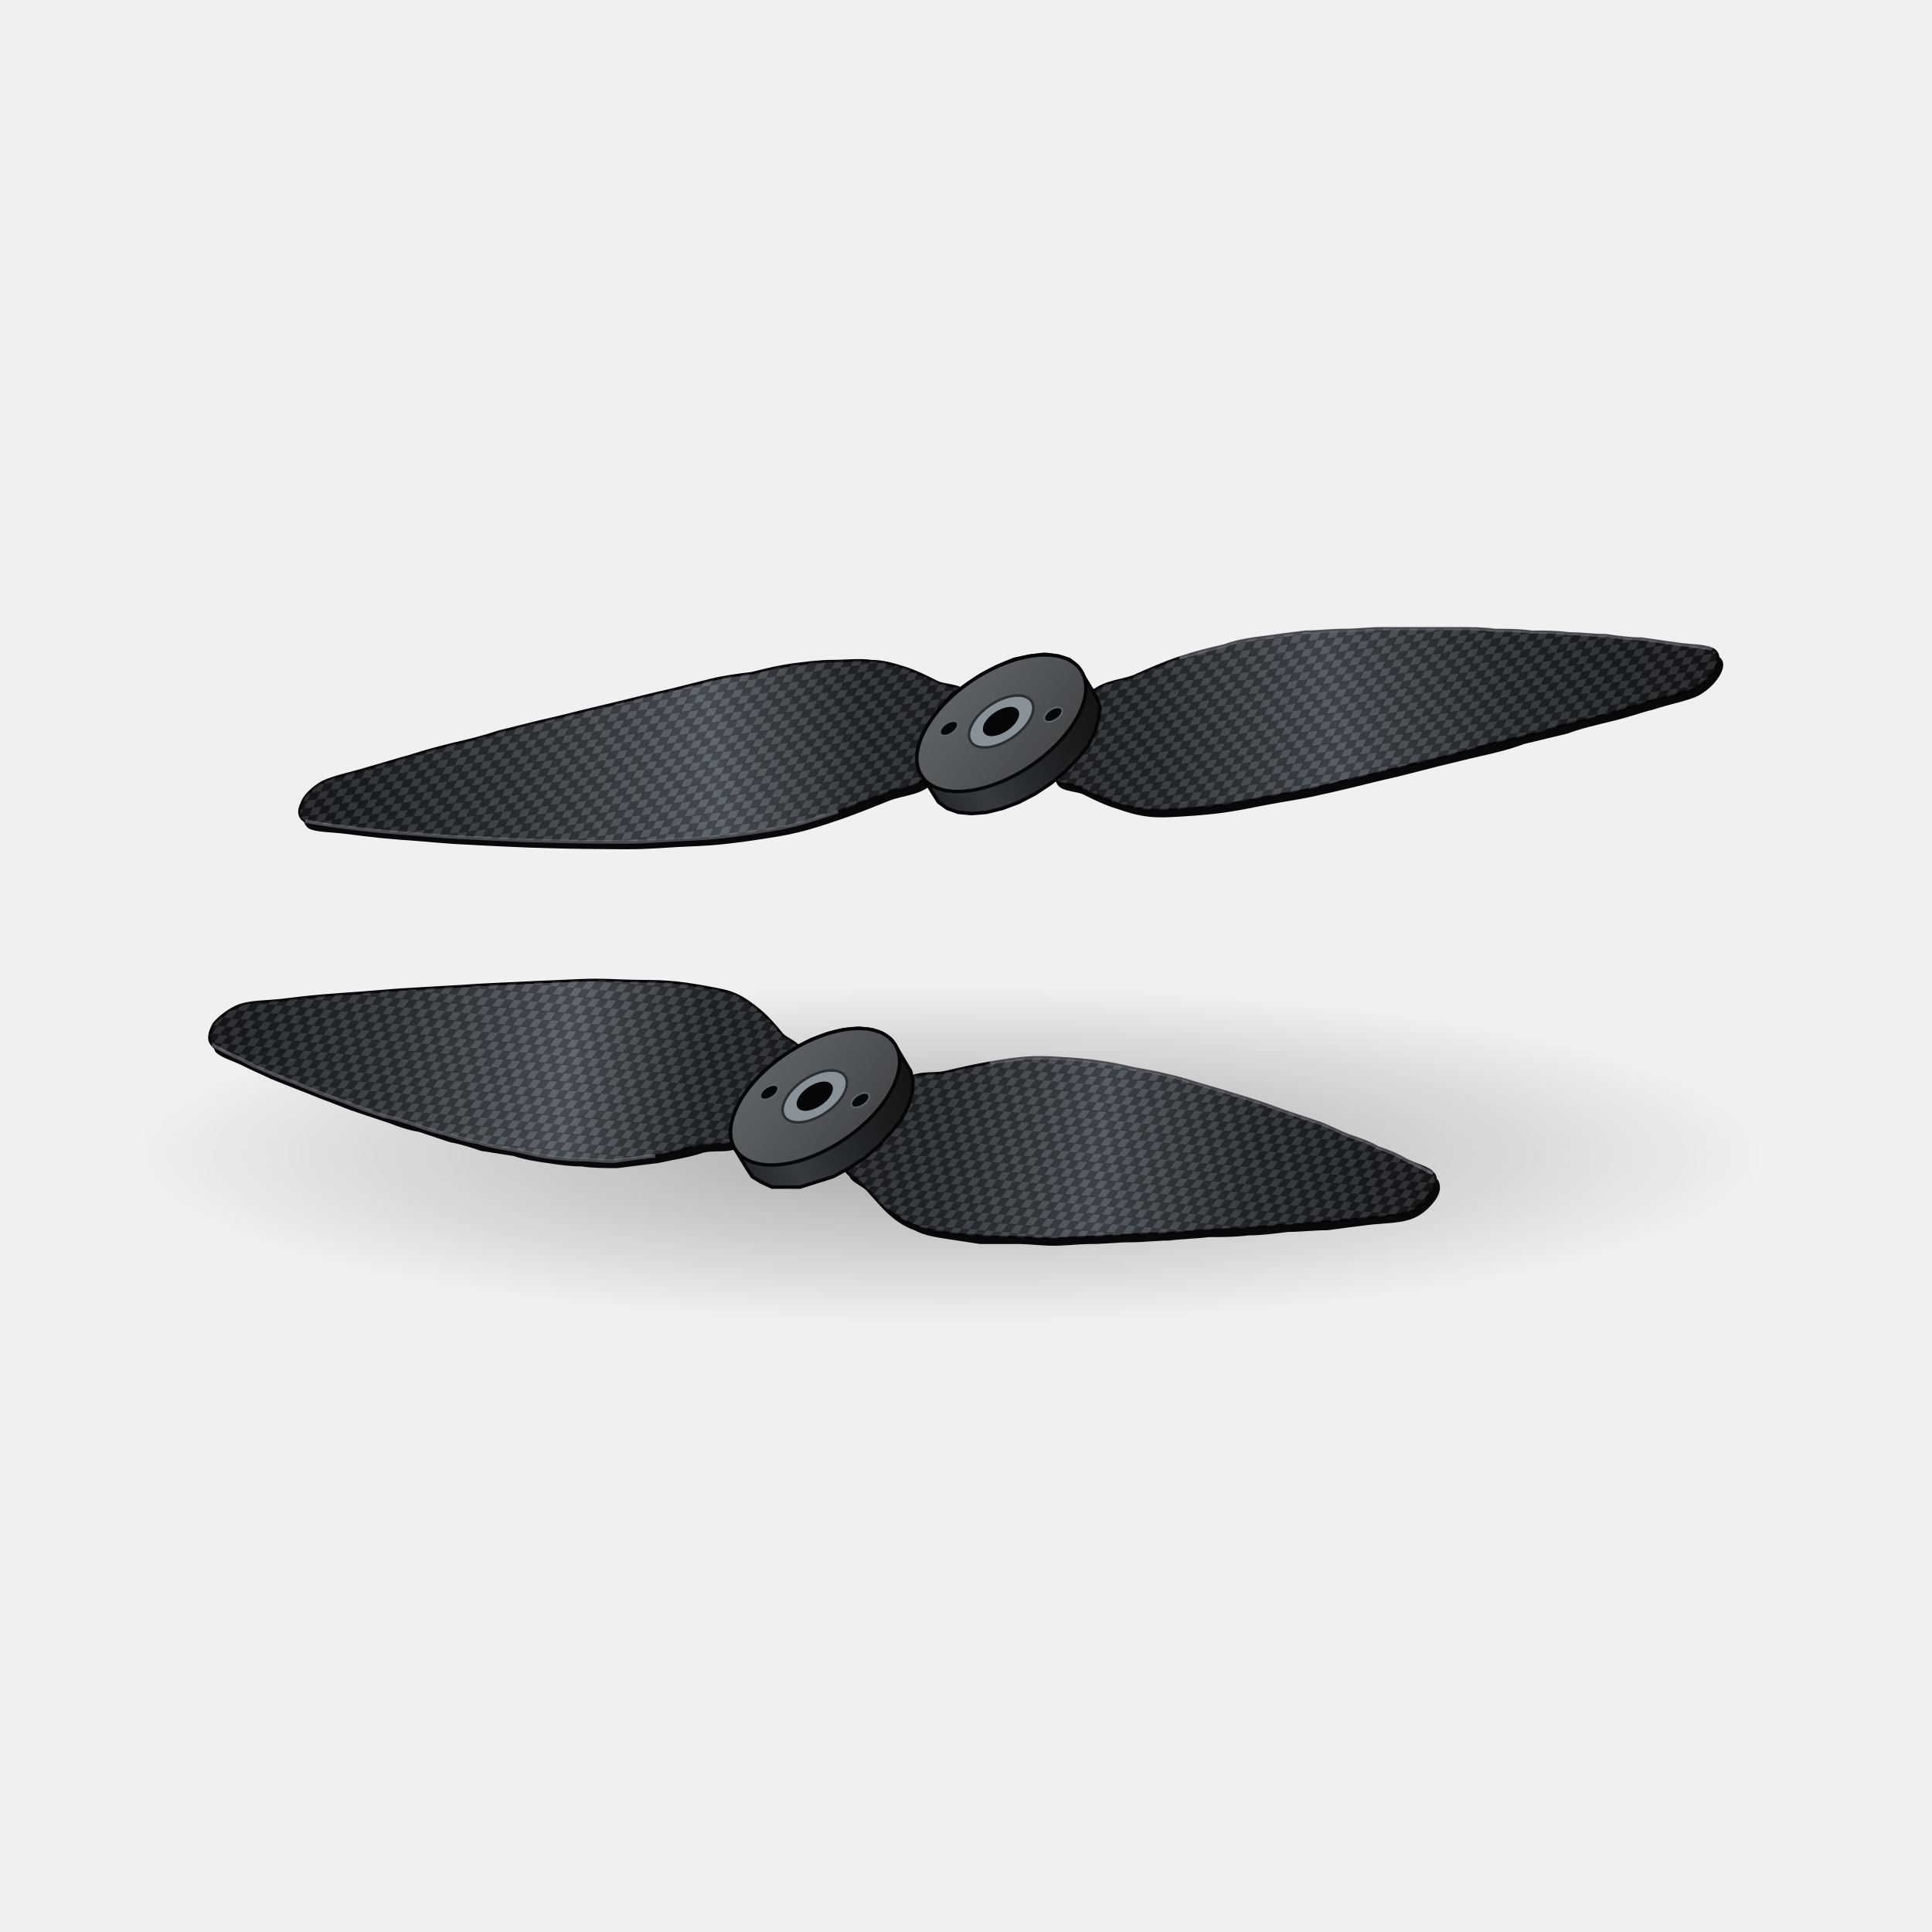
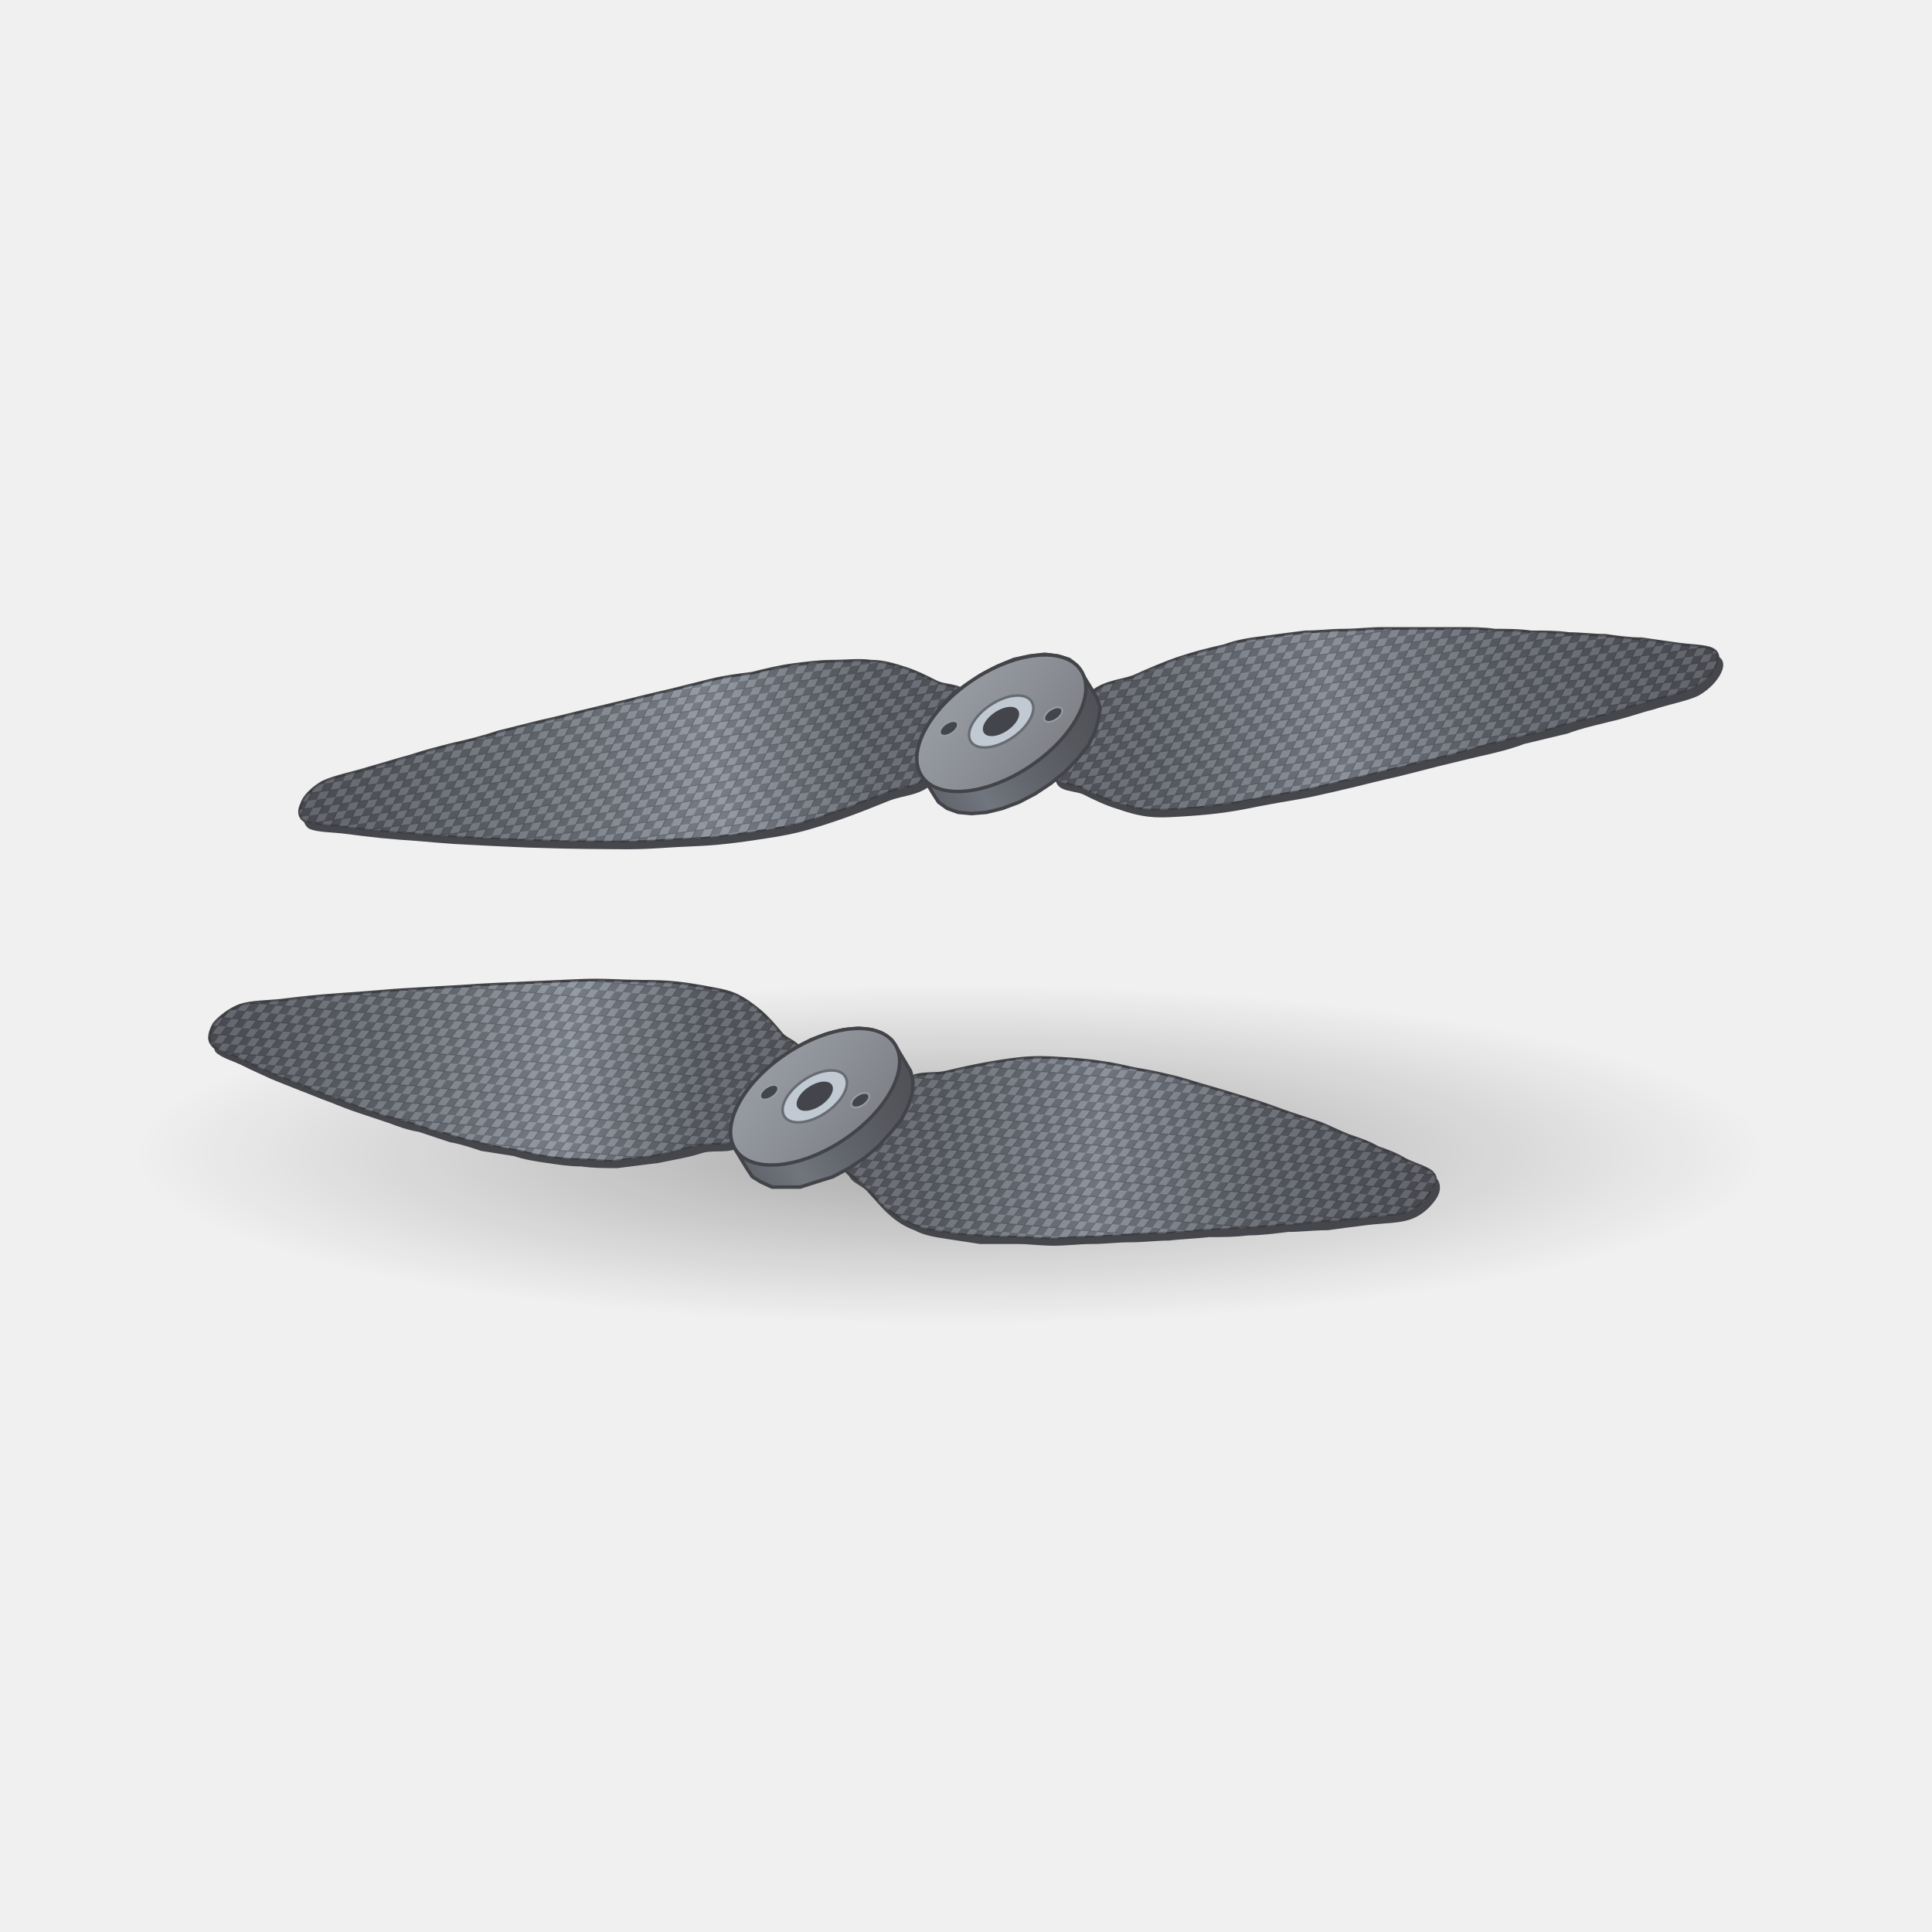
<svg xmlns="http://www.w3.org/2000/svg" viewBox="0 0 1024 1024" width="1024" height="1024">
  <defs>
    <linearGradient id="prp-g1" x1="-360" y1="-55.6" x2="484" y2="-171" gradientUnits="userSpaceOnUse">
-       <stop offset="0" stop-color="#141619" />
-       <stop offset="0.16" stop-color="#2c3136" />
-       <stop offset="0.3" stop-color="#4f565d" />
-       <stop offset="0.4" stop-color="#23272b" />
-       <stop offset="0.5" stop-color="#1a1c1f" />
-       <stop offset="0.6" stop-color="#25292d" />
-       <stop offset="0.72" stop-color="#454c53" />
-       <stop offset="0.84" stop-color="#24282c" />
-       <stop offset="1" stop-color="#131518" />
+       <stop offset="0" stop-color="#51535a" />
+       <stop offset="0.16" stop-color="#686d75" />
+       <stop offset="0.3" stop-color="#89909a" />
+       <stop offset="0.4" stop-color="#5f636b" />
+       <stop offset="0.5" stop-color="#57595f" />
+       <stop offset="0.6" stop-color="#61656d" />
+       <stop offset="0.72" stop-color="#808691" />
+       <stop offset="0.84" stop-color="#60646c" />
+       <stop offset="1" stop-color="#505259" />
    </linearGradient>
    <pattern id="prp-w2" width="10" height="10" patternUnits="userSpaceOnUse" patternTransform="matrix(1.082 -0.148 0.436 -0.932 0 0)">
      <rect width="5" height="5" fill="#ffffff" fill-opacity="0.1" />
      <rect x="5" y="5" width="5" height="5" fill="#ffffff" fill-opacity="0.1" />
      <rect x="5" width="5" height="5" fill="#000000" fill-opacity="0.14" />
      <rect y="5" width="5" height="5" fill="#000000" fill-opacity="0.14" />
      <path d="M0 5 H10 M5 0 V10" stroke="#000000" stroke-opacity="0.2" stroke-width="0.6" />
    </pattern>
    <linearGradient id="prp-g3" x1="18.3" y1="-78.8" x2="113" y2="-136" gradientUnits="userSpaceOnUse">
-       <stop offset="0" stop-color="#25282b" />
-       <stop offset="0.22" stop-color="#363a3e" />
-       <stop offset="0.46" stop-color="#272a2d" />
-       <stop offset="0.76" stop-color="#191b1d" />
-       <stop offset="1" stop-color="#121416" />
+       <stop offset="0" stop-color="#61646b" />
+       <stop offset="0.22" stop-color="#71757d" />
+       <stop offset="0.46" stop-color="#63666d" />
+       <stop offset="0.76" stop-color="#56585e" />
+       <stop offset="1" stop-color="#4f5157" />
    </linearGradient>
    <linearGradient id="prp-g4" x1="0.2" y1="0" x2="0.85" y2="1">
-       <stop offset="0" stop-color="#5f6366" />
-       <stop offset="0.5" stop-color="#525558" />
-       <stop offset="1" stop-color="#424446" />
+       <stop offset="0" stop-color="#989ca3" />
+       <stop offset="0.5" stop-color="#8c8f96" />
+       <stop offset="1" stop-color="#7d7f84" />
    </linearGradient>
    <linearGradient id="prp-g5" x1="-414" y1="71.7" x2="322" y2="136" gradientUnits="userSpaceOnUse">
-       <stop offset="0" stop-color="#141619" />
-       <stop offset="0.16" stop-color="#2c3136" />
-       <stop offset="0.3" stop-color="#4f565d" />
-       <stop offset="0.4" stop-color="#23272b" />
-       <stop offset="0.5" stop-color="#1a1c1f" />
-       <stop offset="0.6" stop-color="#25292d" />
-       <stop offset="0.72" stop-color="#454c53" />
-       <stop offset="0.84" stop-color="#24282c" />
-       <stop offset="1" stop-color="#131518" />
+       <stop offset="0" stop-color="#51535a" />
+       <stop offset="0.16" stop-color="#686d75" />
+       <stop offset="0.3" stop-color="#89909a" />
+       <stop offset="0.4" stop-color="#5f636b" />
+       <stop offset="0.5" stop-color="#57595f" />
+       <stop offset="0.6" stop-color="#61656d" />
+       <stop offset="0.72" stop-color="#808691" />
+       <stop offset="0.84" stop-color="#60646c" />
+       <stop offset="1" stop-color="#505259" />
    </linearGradient>
    <pattern id="prp-w6" width="10" height="10" patternUnits="userSpaceOnUse" patternTransform="matrix(0.944 0.082 0.685 -0.94 0 0)">
      <rect width="5" height="5" fill="#ffffff" fill-opacity="0.1" />
      <rect x="5" y="5" width="5" height="5" fill="#ffffff" fill-opacity="0.1" />
      <rect x="5" width="5" height="5" fill="#000000" fill-opacity="0.14" />
      <rect y="5" width="5" height="5" fill="#000000" fill-opacity="0.14" />
      <path d="M0 5 H10 M5 0 V10" stroke="#000000" stroke-opacity="0.2" stroke-width="0.6" />
    </pattern>
    <linearGradient id="prp-g7" x1="-89.7" y1="138" x2="4.9" y2="81.4" gradientUnits="userSpaceOnUse">
-       <stop offset="0" stop-color="#25282b" />
-       <stop offset="0.22" stop-color="#363a3e" />
-       <stop offset="0.46" stop-color="#272a2d" />
-       <stop offset="0.76" stop-color="#191b1d" />
-       <stop offset="1" stop-color="#121416" />
+       <stop offset="0" stop-color="#61646b" />
+       <stop offset="0.22" stop-color="#71757d" />
+       <stop offset="0.46" stop-color="#63666d" />
+       <stop offset="0.76" stop-color="#56585e" />
+       <stop offset="1" stop-color="#4f5157" />
    </linearGradient>
    <radialGradient id="prp-shadow" cx="0.5" cy="0.5" r="0.5">
      <stop offset="0" stop-color="#000" stop-opacity="0.30" />
      <stop offset="0.6" stop-color="#000" stop-opacity="0.12" />
      <stop offset="1" stop-color="#000" stop-opacity="0" />
    </radialGradient>
  </defs>
  <g transform="translate(478 493) scale(0.914)">
    <ellipse cx="28" cy="130" rx="470" ry="98.7" fill="url(#prp-shadow)" />
-     <path d="M109 -131 C117 -140 128 -139 137 -143 C146 -147 155 -150 164 -153 C172 -156 181 -159 189 -161 C197 -163 205 -164 213 -166 C221 -167 229 -168 236 -168 C244 -169 251 -169 259 -170 C266 -170 274 -171 281 -171 C289 -171 296 -171 303 -171 C310 -171 318 -171 325 -171 C332 -170 339 -170 347 -170 C354 -170 361 -169 368 -169 C375 -169 382 -168 389 -168 C396 -167 403 -167 410 -166 C417 -166 425 -165 432 -165 C438 -164 445 -163 452 -162 C459 -161 469 -161 473 -159 C477 -157 477 -153 475 -149 C473 -145 469 -140 462 -136 C456 -133 445 -131 436 -128 C428 -126 420 -123 411 -121 C403 -119 394 -117 386 -114 C378 -112 369 -110 361 -108 C353 -105 345 -103 336 -101 C328 -99.2 320 -97.1 311 -95 C303 -92.9 295 -90.9 287 -88.9 C278 -86.9 270 -84.9 262 -82.9 C254 -81 245 -78.9 237 -77.2 C229 -75.6 221 -74.4 213 -72.9 C205 -71.5 197 -69.6 189 -68.5 C182 -67.4 174 -66.7 167 -66.2 C159 -65.7 151 -65 144 -65.7 C137 -66.4 131 -68.2 125 -70.3 C118 -72.4 112 -75.3 106 -78.3 C101 -81.3 88.8 -79.5 89.3 -88.3 C89.8 -97.2 101 -122 109 -131 Z" fill="#08090a" />
-     <path d="M107 -135 C115 -144 125 -144 134 -147 C143 -151 152 -155 161 -158 C170 -161 178 -163 187 -165 C195 -168 203 -169 211 -170 C218 -171 226 -172 234 -173 C241 -173 249 -174 256 -174 C264 -174 271 -175 279 -175 C286 -175 293 -175 301 -175 C308 -175 315 -175 322 -175 C330 -175 337 -175 344 -174 C351 -174 358 -174 365 -173 C373 -173 380 -173 387 -172 C394 -172 401 -171 408 -171 C415 -170 422 -169 429 -169 C436 -168 443 -167 450 -166 C457 -165 466 -165 470 -163 C474 -161 474 -157 472 -153 C471 -149 466 -144 460 -141 C453 -137 442 -135 434 -133 C425 -130 417 -128 409 -125 C400 -123 392 -121 384 -119 C375 -116 367 -114 359 -112 C350 -110 342 -108 334 -106 C325 -103 317 -101 309 -99.2 C301 -97.1 292 -95.1 284 -93.1 C276 -91.1 268 -89.1 259 -87.1 C251 -85.2 243 -83.1 235 -81.4 C227 -79.8 219 -78.6 211 -77.1 C203 -75.7 195 -73.8 187 -72.7 C179 -71.6 172 -70.9 164 -70.4 C156 -69.9 149 -69.2 142 -69.9 C135 -70.6 128 -72.5 122 -74.5 C116 -76.6 110 -79.5 104 -82.5 C98.1 -85.5 86.3 -83.7 86.8 -92.5 C87.3 -101 98.9 -126 107 -135 Z" fill="url(#prp-g1)" stroke="#050607" stroke-width="1.5" />
+     <path d="M109 -131 C117 -140 128 -139 137 -143 C146 -147 155 -150 164 -153 C172 -156 181 -159 189 -161 C197 -163 205 -164 213 -166 C221 -167 229 -168 236 -168 C244 -169 251 -169 259 -170 C266 -170 274 -171 281 -171 C289 -171 296 -171 303 -171 C310 -171 318 -171 325 -171 C332 -170 339 -170 347 -170 C354 -170 361 -169 368 -169 C375 -169 382 -168 389 -168 C396 -167 403 -167 410 -166 C417 -166 425 -165 432 -165 C438 -164 445 -163 452 -162 C459 -161 469 -161 473 -159 C477 -157 477 -153 475 -149 C473 -145 469 -140 462 -136 C456 -133 445 -131 436 -128 C428 -126 420 -123 411 -121 C403 -119 394 -117 386 -114 C378 -112 369 -110 361 -108 C353 -105 345 -103 336 -101 C328 -99.2 320 -97.1 311 -95 C303 -92.9 295 -90.9 287 -88.9 C278 -86.9 270 -84.9 262 -82.9 C254 -81 245 -78.9 237 -77.2 C229 -75.6 221 -74.4 213 -72.9 C205 -71.5 197 -69.6 189 -68.5 C182 -67.4 174 -66.7 167 -66.2 C159 -65.7 151 -65 144 -65.7 C137 -66.4 131 -68.2 125 -70.3 C118 -72.4 112 -75.3 106 -78.3 C101 -81.3 88.8 -79.5 89.3 -88.3 C89.8 -97.2 101 -122 109 -131 Z" fill="#46474c" />
+     <path d="M107 -135 C115 -144 125 -144 134 -147 C143 -151 152 -155 161 -158 C170 -161 178 -163 187 -165 C195 -168 203 -169 211 -170 C218 -171 226 -172 234 -173 C241 -173 249 -174 256 -174 C264 -174 271 -175 279 -175 C286 -175 293 -175 301 -175 C308 -175 315 -175 322 -175 C330 -175 337 -175 344 -174 C351 -174 358 -174 365 -173 C373 -173 380 -173 387 -172 C394 -172 401 -171 408 -171 C415 -170 422 -169 429 -169 C436 -168 443 -167 450 -166 C457 -165 466 -165 470 -163 C474 -161 474 -157 472 -153 C471 -149 466 -144 460 -141 C453 -137 442 -135 434 -133 C425 -130 417 -128 409 -125 C400 -123 392 -121 384 -119 C375 -116 367 -114 359 -112 C350 -110 342 -108 334 -106 C325 -103 317 -101 309 -99.2 C301 -97.1 292 -95.1 284 -93.1 C276 -91.1 268 -89.1 259 -87.1 C251 -85.2 243 -83.1 235 -81.4 C227 -79.8 219 -78.6 211 -77.1 C203 -75.7 195 -73.8 187 -72.7 C179 -71.6 172 -70.9 164 -70.4 C156 -69.9 149 -69.2 142 -69.9 C135 -70.6 128 -72.5 122 -74.5 C116 -76.6 110 -79.5 104 -82.5 C98.1 -85.5 86.3 -83.7 86.8 -92.5 C87.3 -101 98.9 -126 107 -135 Z" fill="url(#prp-g1)" stroke="#434449" stroke-width="1.5" />
    <path d="M107 -135 C115 -144 125 -144 134 -147 C143 -151 152 -155 161 -158 C170 -161 178 -163 187 -165 C195 -168 203 -169 211 -170 C218 -171 226 -172 234 -173 C241 -173 249 -174 256 -174 C264 -174 271 -175 279 -175 C286 -175 293 -175 301 -175 C308 -175 315 -175 322 -175 C330 -175 337 -175 344 -174 C351 -174 358 -174 365 -173 C373 -173 380 -173 387 -172 C394 -172 401 -171 408 -171 C415 -170 422 -169 429 -169 C436 -168 443 -167 450 -166 C457 -165 466 -165 470 -163 C474 -161 474 -157 472 -153 C471 -149 466 -144 460 -141 C453 -137 442 -135 434 -133 C425 -130 417 -128 409 -125 C400 -123 392 -121 384 -119 C375 -116 367 -114 359 -112 C350 -110 342 -108 334 -106 C325 -103 317 -101 309 -99.2 C301 -97.1 292 -95.1 284 -93.1 C276 -91.1 268 -89.1 259 -87.1 C251 -85.2 243 -83.1 235 -81.4 C227 -79.8 219 -78.6 211 -77.1 C203 -75.7 195 -73.8 187 -72.7 C179 -71.6 172 -70.9 164 -70.4 C156 -69.9 149 -69.2 142 -69.9 C135 -70.6 128 -72.5 122 -74.5 C116 -76.6 110 -79.5 104 -82.5 C98.1 -85.5 86.3 -83.7 86.8 -92.5 C87.3 -101 98.9 -126 107 -135 Z" fill="url(#prp-w2)" />
-     <path d="M19.8 -86.9 C11.8 -77.7 1.3 -78.6 -7.7 -74.9 C-16.8 -71.2 -25.7 -67.7 -34.4 -64.6 C-43.2 -61.6 -51.8 -58.7 -60.1 -56.7 C-68.3 -54.7 -76.1 -53.6 -84 -52.4 C-91.8 -51.2 -99.6 -50.2 -107 -49.5 C-115 -48.8 -122 -48.6 -130 -48.2 C-137 -47.8 -145 -47.2 -152 -47 C-160 -46.8 -167 -47 -174 -47 C-181 -47 -189 -47.2 -196 -47.3 C-203 -47.5 -210 -47.7 -217 -47.9 C-225 -48.2 -232 -48.6 -239 -48.9 C-246 -49.3 -253 -49.6 -260 -50 C-267 -50.5 -274 -51.1 -281 -51.7 C-288 -52.2 -295 -52.7 -302 -53.4 C-309 -54.1 -316 -55 -323 -55.9 C-330 -56.8 -340 -56.7 -344 -59 C-347 -61.2 -348 -65.5 -346 -69.2 C-344 -73 -339 -78.2 -333 -81.6 C-327 -85 -316 -87 -307 -89.6 C-299 -92.1 -290 -94.7 -282 -97 C-274 -99.4 -265 -101 -257 -104 C-249 -106 -240 -108 -232 -110 C-224 -113 -215 -115 -207 -117 C-199 -119 -191 -121 -182 -123 C-174 -125 -166 -127 -158 -129 C-149 -131 -141 -133 -133 -135 C-125 -137 -116 -139 -108 -141 C-100 -142 -92.3 -144 -84.3 -145 C-76.4 -147 -68.2 -148 -60.4 -149 C-52.6 -151 -44.9 -151 -37.4 -152 C-29.9 -152 -22.3 -153 -15.3 -152 C-8.3 -152 -1.9 -150 4.4 -148 C10.8 -146 16.7 -143 22.6 -140 C28.5 -137 40.3 -138 39.8 -130 C39.3 -121 27.7 -96 19.8 -86.9 Z" fill="#08090a" />
-     <path d="M17.2 -91.1 C9.3 -82 -1.2 -82.8 -10.2 -79.1 C-19.3 -75.4 -28.2 -71.9 -37 -68.8 C-45.7 -65.8 -54.3 -62.9 -62.6 -60.9 C-70.8 -58.9 -78.6 -57.8 -86.5 -56.6 C-94.3 -55.4 -102 -54.4 -110 -53.7 C-117 -53 -125 -52.8 -132 -52.4 C-140 -52 -147 -51.4 -155 -51.2 C-162 -51 -169 -51.2 -177 -51.2 C-184 -51.2 -191 -51.4 -198 -51.5 C-206 -51.7 -213 -51.9 -220 -52.1 C-227 -52.4 -234 -52.8 -241 -53.1 C-249 -53.5 -256 -53.8 -263 -54.2 C-270 -54.7 -277 -55.3 -284 -55.9 C-291 -56.4 -298 -56.9 -305 -57.6 C-312 -58.3 -319 -59.2 -326 -60.1 C-333 -61 -342 -60.9 -346 -63.2 C-350 -65.4 -350 -69.7 -348 -73.4 C-347 -77.2 -342 -82.4 -336 -85.8 C-329 -89.2 -318 -91.2 -310 -93.8 C-301 -96.3 -293 -98.9 -285 -101 C-276 -104 -268 -106 -260 -108 C-251 -110 -243 -112 -234 -115 C-226 -117 -218 -119 -210 -121 C-201 -123 -193 -125 -185 -127 C-177 -129 -168 -131 -160 -133 C-152 -135 -144 -137 -135 -139 C-127 -141 -119 -143 -111 -145 C-103 -147 -94.8 -148 -86.9 -149 C-78.9 -151 -70.7 -153 -62.9 -154 C-55.1 -155 -47.5 -156 -39.9 -156 C-32.4 -156 -24.8 -157 -17.8 -156 C-10.8 -156 -4.4 -154 1.9 -152 C8.2 -150 14.2 -147 20.1 -144 C26 -141 37.8 -143 37.3 -134 C36.8 -125 25.2 -100 17.2 -91.1 Z" fill="url(#prp-g1)" stroke="#050607" stroke-width="1.5" />
+     <path d="M19.8 -86.9 C11.8 -77.7 1.3 -78.6 -7.7 -74.9 C-16.8 -71.2 -25.7 -67.7 -34.4 -64.6 C-43.2 -61.6 -51.8 -58.7 -60.1 -56.7 C-68.3 -54.7 -76.1 -53.6 -84 -52.4 C-91.8 -51.2 -99.6 -50.2 -107 -49.5 C-115 -48.8 -122 -48.6 -130 -48.2 C-137 -47.8 -145 -47.2 -152 -47 C-160 -46.8 -167 -47 -174 -47 C-181 -47 -189 -47.2 -196 -47.3 C-203 -47.5 -210 -47.7 -217 -47.9 C-225 -48.2 -232 -48.6 -239 -48.9 C-246 -49.3 -253 -49.6 -260 -50 C-267 -50.5 -274 -51.1 -281 -51.7 C-288 -52.2 -295 -52.7 -302 -53.4 C-309 -54.1 -316 -55 -323 -55.9 C-330 -56.8 -340 -56.7 -344 -59 C-347 -61.2 -348 -65.5 -346 -69.2 C-344 -73 -339 -78.2 -333 -81.6 C-327 -85 -316 -87 -307 -89.6 C-299 -92.1 -290 -94.7 -282 -97 C-274 -99.4 -265 -101 -257 -104 C-249 -106 -240 -108 -232 -110 C-224 -113 -215 -115 -207 -117 C-199 -119 -191 -121 -182 -123 C-174 -125 -166 -127 -158 -129 C-149 -131 -141 -133 -133 -135 C-125 -137 -116 -139 -108 -141 C-100 -142 -92.3 -144 -84.3 -145 C-76.4 -147 -68.2 -148 -60.4 -149 C-52.6 -151 -44.9 -151 -37.4 -152 C-29.9 -152 -22.3 -153 -15.3 -152 C-8.3 -152 -1.9 -150 4.4 -148 C10.8 -146 16.7 -143 22.6 -140 C28.5 -137 40.3 -138 39.8 -130 C39.3 -121 27.7 -96 19.8 -86.9 Z" fill="#46474c" />
+     <path d="M17.2 -91.1 C9.3 -82 -1.2 -82.8 -10.2 -79.1 C-19.3 -75.4 -28.2 -71.9 -37 -68.8 C-45.7 -65.8 -54.3 -62.9 -62.6 -60.9 C-70.8 -58.9 -78.6 -57.8 -86.5 -56.6 C-94.3 -55.4 -102 -54.4 -110 -53.7 C-117 -53 -125 -52.8 -132 -52.4 C-140 -52 -147 -51.4 -155 -51.2 C-162 -51 -169 -51.2 -177 -51.2 C-184 -51.2 -191 -51.4 -198 -51.5 C-206 -51.7 -213 -51.9 -220 -52.1 C-227 -52.4 -234 -52.8 -241 -53.1 C-249 -53.5 -256 -53.8 -263 -54.2 C-270 -54.7 -277 -55.3 -284 -55.9 C-291 -56.4 -298 -56.9 -305 -57.6 C-312 -58.3 -319 -59.2 -326 -60.1 C-333 -61 -342 -60.9 -346 -63.2 C-350 -65.4 -350 -69.7 -348 -73.4 C-347 -77.2 -342 -82.4 -336 -85.8 C-329 -89.2 -318 -91.2 -310 -93.8 C-301 -96.3 -293 -98.9 -285 -101 C-276 -104 -268 -106 -260 -108 C-251 -110 -243 -112 -234 -115 C-226 -117 -218 -119 -210 -121 C-201 -123 -193 -125 -185 -127 C-177 -129 -168 -131 -160 -133 C-152 -135 -144 -137 -135 -139 C-127 -141 -119 -143 -111 -145 C-103 -147 -94.8 -148 -86.9 -149 C-78.9 -151 -70.7 -153 -62.9 -154 C-55.1 -155 -47.5 -156 -39.9 -156 C-32.4 -156 -24.8 -157 -17.8 -156 C-10.8 -156 -4.4 -154 1.9 -152 C8.2 -150 14.2 -147 20.1 -144 C26 -141 37.8 -143 37.3 -134 C36.8 -125 25.2 -100 17.2 -91.1 Z" fill="url(#prp-g1)" stroke="#434449" stroke-width="1.5" />
    <path d="M17.2 -91.1 C9.3 -82 -1.2 -82.8 -10.2 -79.1 C-19.3 -75.4 -28.2 -71.9 -37 -68.8 C-45.7 -65.8 -54.3 -62.9 -62.6 -60.9 C-70.8 -58.9 -78.6 -57.8 -86.5 -56.6 C-94.3 -55.4 -102 -54.4 -110 -53.7 C-117 -53 -125 -52.8 -132 -52.4 C-140 -52 -147 -51.4 -155 -51.2 C-162 -51 -169 -51.2 -177 -51.2 C-184 -51.2 -191 -51.4 -198 -51.5 C-206 -51.7 -213 -51.9 -220 -52.1 C-227 -52.4 -234 -52.8 -241 -53.1 C-249 -53.5 -256 -53.8 -263 -54.2 C-270 -54.7 -277 -55.3 -284 -55.9 C-291 -56.4 -298 -56.9 -305 -57.6 C-312 -58.3 -319 -59.2 -326 -60.1 C-333 -61 -342 -60.9 -346 -63.2 C-350 -65.4 -350 -69.7 -348 -73.4 C-347 -77.2 -342 -82.4 -336 -85.8 C-329 -89.2 -318 -91.2 -310 -93.8 C-301 -96.3 -293 -98.9 -285 -101 C-276 -104 -268 -106 -260 -108 C-251 -110 -243 -112 -234 -115 C-226 -117 -218 -119 -210 -121 C-201 -123 -193 -125 -185 -127 C-177 -129 -168 -131 -160 -133 C-152 -135 -144 -137 -135 -139 C-127 -141 -119 -143 -111 -145 C-103 -147 -94.8 -148 -86.9 -149 C-78.9 -151 -70.7 -153 -62.9 -154 C-55.1 -155 -47.5 -156 -39.9 -156 C-32.4 -156 -24.8 -157 -17.8 -156 C-10.8 -156 -4.4 -154 1.9 -152 C8.2 -150 14.2 -147 20.1 -144 C26 -141 37.8 -143 37.3 -134 C36.8 -125 25.2 -100 17.2 -91.1 Z" fill="url(#prp-w2)" />
-     <path d="M161 -158 C165 -159 178 -163 187 -165 C195 -168 203 -169 211 -170 C218 -171 226 -172 234 -173 C241 -173 249 -174 256 -174 C264 -174 271 -175 279 -175 C286 -175 293 -175 301 -175 C308 -175 315 -175 322 -175 C330 -175 337 -175 344 -174 C351 -174 358 -174 365 -173 C373 -173 380 -173 387 -172 C394 -172 401 -171 408 -171 C415 -170 422 -169 429 -169 C436 -168 443 -167 450 -166 C457 -165 467 -164 470 -163" fill="none" stroke="#c2cad1" stroke-opacity="0.35" stroke-width="2" />
-     <path d="M-37 -68.8 C-41.2 -67.5 -54.3 -62.9 -62.6 -60.9 C-70.8 -58.9 -78.6 -57.8 -86.5 -56.6 C-94.3 -55.4 -102 -54.4 -110 -53.7 C-117 -53 -125 -52.8 -132 -52.4 C-140 -52 -147 -51.4 -155 -51.2 C-162 -51 -169 -51.2 -177 -51.2 C-184 -51.2 -191 -51.4 -198 -51.5 C-206 -51.7 -213 -51.9 -220 -52.1 C-227 -52.4 -234 -52.8 -241 -53.1 C-249 -53.5 -256 -53.8 -263 -54.2 C-270 -54.7 -277 -55.3 -284 -55.9 C-291 -56.4 -298 -56.9 -305 -57.6 C-312 -58.3 -319 -59.2 -326 -60.1 C-333 -61 -343 -62.6 -346 -63.2" fill="none" stroke="#c2cad1" stroke-opacity="0.35" stroke-width="2" />
-     <path d="M8.8 -98.4 L9.3 -105 L11.6 -113 L15.7 -120 L21.4 -128 L28.6 -136 L36.8 -142 L45.8 -148 L55.3 -153 L64.9 -157 L74.2 -159 L82.9 -160 L90.6 -159 L97.1 -157 L102 -153 L105 -148 L113 -135 L115 -129 L114 -122 L112 -115 L108 -107 L102 -99.5 L94.8 -92 L86.5 -85.2 L77.5 -79.2 L68 -74.2 L58.4 -70.6 L49.1 -68.3 L40.4 -67.6 L32.7 -68.3 L26.3 -70.6 L21.3 -74.2 L18.1 -79.2 L10.2 -92.4 Z" fill="url(#prp-g3)" stroke="#050607" stroke-width="2" stroke-linejoin="round" />
-     <ellipse cx="57.7" cy="-120" rx="55.4" ry="30" transform="rotate(-33.7 57.7 -120)" fill="url(#prp-g4)" stroke="#050607" stroke-width="2" />
-     <ellipse cx="57.6" cy="-121" rx="21.1" ry="11.4" transform="rotate(-33.7 57.6 -121)" fill="#8a9299" stroke="#2b2f33" stroke-width="1.5" />
-     <ellipse cx="57.5" cy="-121" rx="11.9" ry="6.4" transform="rotate(-33.7 57.5 -121)" fill="#060708" />
-     <ellipse cx="87.8" cy="-125" rx="5.9" ry="3.2" transform="rotate(-33.7 87.8 -125)" fill="#060708" stroke="#5d646b" stroke-width="1" />
-     <ellipse cx="27.3" cy="-117" rx="5.9" ry="3.2" transform="rotate(-33.7 27.3 -117)" fill="#060708" stroke="#5d646b" stroke-width="1" />
-     <path d="M1.2 93.5 C10.9 85.1 19.3 88.5 28 86.5 C36.8 84.4 45.4 82.5 53.7 81.1 C61.9 79.7 70 78.4 77.5 78.1 C85.1 77.7 91.9 78.3 98.8 78.7 C106 79.2 112 79.8 119 80.8 C126 81.7 132 83.2 138 84.5 C144 85.7 151 86.8 157 88.3 C163 89.8 169 91.5 175 93.3 C181 95 187 96.8 193 98.6 C199 100 205 102 210 104 C216 106 222 108 228 110 C234 112 239 114 245 116 C251 118 256 121 262 123 C268 125 273 127 279 130 C284 132 290 135 295 137 C300 140 308 142 311 145 C313 149 312 153 309 157 C306 161 301 166 294 168 C288 170 278 170 270 171 C262 172 254 173 247 174 C239 174 231 175 224 175 C216 176 208 177 201 177 C193 178 186 178 178 178 C170 179 163 179 155 180 C148 180 140 181 133 181 C125 181 118 182 110 182 C103 182 95.2 183 88 183 C80.7 183 73.9 182 66.8 182 C59.7 182 52.3 182 45.4 182 C38.6 181 32.1 180 25.7 179 C19.3 178 12.8 177 7.3 174 C1.7 172 -2.9 169 -7.4 165 C-11.9 161 -15.8 156 -19.6 152 C-23.4 147 -33.7 146 -30.3 137 C-26.8 127 -8.6 102 1.2 93.5 Z" fill="#08090a" />
-     <path d="M-1.4 89.3 C8.4 80.9 16.7 84.3 25.5 82.3 C34.2 80.2 42.9 78.3 51.1 76.9 C59.4 75.5 67.5 74.2 75 73.9 C82.5 73.5 89.3 74.1 96.2 74.5 C103 75 110 75.6 116 76.6 C123 77.5 129 79 135 80.3 C142 81.5 148 82.6 154 84.1 C161 85.6 166 87.3 172 89.1 C178 90.8 184 92.6 190 94.4 C196 96.2 202 98.1 208 100 C214 102 219 104 225 106 C231 108 237 110 243 112 C248 114 254 117 259 119 C265 121 271 123 276 126 C282 128 287 130 292 133 C298 136 306 138 308 141 C311 144 309 149 306 153 C304 157 298 162 292 164 C285 166 276 166 268 167 C260 168 252 169 244 169 C236 170 229 171 221 171 C213 172 206 172 198 173 C191 173 183 174 175 174 C168 175 160 175 153 176 C145 176 138 176 130 177 C123 177 115 178 108 178 C100 178 92.7 179 85.5 179 C78.2 179 71.3 178 64.2 178 C57.1 178 49.8 178 42.9 177 C36.1 177 29.5 176 23.2 175 C16.8 174 10.2 173 4.7 170 C-0.8 168 -5.4 164 -9.9 161 C-14.4 157 -18.3 152 -22.1 148 C-26 143 -36.3 142 -32.8 132 C-29.3 123 -11.1 97.7 -1.4 89.3 Z" fill="url(#prp-g5)" stroke="#050607" stroke-width="1.5" />
+     <path d="M161 -158 C165 -159 178 -163 187 -165 C195 -168 203 -169 211 -170 C218 -171 226 -172 234 -173 C241 -173 249 -174 256 -174 C264 -174 271 -175 279 -175 C286 -175 293 -175 301 -175 C308 -175 315 -175 322 -175 C330 -175 337 -175 344 -174 C351 -174 358 -174 365 -173 C373 -173 380 -173 387 -172 C394 -172 401 -171 408 -171 C415 -170 422 -169 429 -169 C436 -168 443 -167 450 -166 C457 -165 467 -164 470 -163" fill="none" stroke="#f6fe103" stroke-opacity="0.35" stroke-width="2" />
+     <path d="M-37 -68.8 C-41.2 -67.5 -54.3 -62.9 -62.6 -60.9 C-70.8 -58.9 -78.6 -57.8 -86.5 -56.6 C-94.3 -55.4 -102 -54.4 -110 -53.7 C-117 -53 -125 -52.8 -132 -52.4 C-140 -52 -147 -51.4 -155 -51.2 C-162 -51 -169 -51.2 -177 -51.2 C-184 -51.2 -191 -51.4 -198 -51.5 C-206 -51.7 -213 -51.9 -220 -52.1 C-227 -52.4 -234 -52.8 -241 -53.1 C-249 -53.5 -256 -53.8 -263 -54.2 C-270 -54.7 -277 -55.3 -284 -55.9 C-291 -56.4 -298 -56.9 -305 -57.6 C-312 -58.3 -319 -59.2 -326 -60.1 C-333 -61 -343 -62.6 -346 -63.2" fill="none" stroke="#f6fe103" stroke-opacity="0.35" stroke-width="2" />
+     <path d="M8.8 -98.4 L9.3 -105 L11.6 -113 L15.7 -120 L21.4 -128 L28.6 -136 L36.8 -142 L45.8 -148 L55.3 -153 L64.9 -157 L74.2 -159 L82.9 -160 L90.6 -159 L97.1 -157 L102 -153 L105 -148 L113 -135 L115 -129 L114 -122 L112 -115 L108 -107 L102 -99.5 L94.8 -92 L86.5 -85.2 L77.5 -79.2 L68 -74.2 L58.4 -70.6 L49.1 -68.3 L40.4 -67.6 L32.7 -68.3 L26.3 -70.6 L21.3 -74.2 L18.1 -79.2 L10.2 -92.4 Z" fill="url(#prp-g3)" stroke="#434449" stroke-width="2" stroke-linejoin="round" />
+     <ellipse cx="57.7" cy="-120" rx="55.4" ry="30" transform="rotate(-33.7 57.7 -120)" fill="url(#prp-g4)" stroke="#434449" stroke-width="2" />
+     <ellipse cx="57.6" cy="-121" rx="21.1" ry="11.4" transform="rotate(-33.7 57.6 -121)" fill="#c1c9d3" stroke="#676b72" stroke-width="1.5" />
+     <ellipse cx="57.5" cy="-121" rx="11.9" ry="6.4" transform="rotate(-33.7 57.5 -121)" fill="#44454a" />
+     <ellipse cx="87.8" cy="-125" rx="5.9" ry="3.2" transform="rotate(-33.7 87.8 -125)" fill="#44454a" stroke="#969da8" stroke-width="1" />
+     <ellipse cx="27.3" cy="-117" rx="5.9" ry="3.2" transform="rotate(-33.7 27.3 -117)" fill="#44454a" stroke="#969da8" stroke-width="1" />
+     <path d="M1.2 93.5 C10.9 85.1 19.3 88.5 28 86.5 C36.8 84.4 45.4 82.5 53.7 81.1 C61.9 79.7 70 78.4 77.5 78.1 C85.1 77.7 91.9 78.3 98.8 78.7 C106 79.2 112 79.8 119 80.8 C126 81.7 132 83.2 138 84.5 C144 85.7 151 86.8 157 88.3 C163 89.8 169 91.5 175 93.3 C181 95 187 96.8 193 98.6 C199 100 205 102 210 104 C216 106 222 108 228 110 C234 112 239 114 245 116 C251 118 256 121 262 123 C268 125 273 127 279 130 C284 132 290 135 295 137 C300 140 308 142 311 145 C313 149 312 153 309 157 C306 161 301 166 294 168 C288 170 278 170 270 171 C262 172 254 173 247 174 C239 174 231 175 224 175 C216 176 208 177 201 177 C193 178 186 178 178 178 C170 179 163 179 155 180 C148 180 140 181 133 181 C125 181 118 182 110 182 C103 182 95.2 183 88 183 C80.7 183 73.9 182 66.8 182 C59.7 182 52.3 182 45.4 182 C38.6 181 32.1 180 25.7 179 C19.3 178 12.8 177 7.3 174 C1.7 172 -2.9 169 -7.4 165 C-11.9 161 -15.8 156 -19.6 152 C-23.4 147 -33.7 146 -30.3 137 C-26.8 127 -8.6 102 1.2 93.5 Z" fill="#46474c" />
+     <path d="M-1.4 89.3 C8.4 80.9 16.7 84.3 25.5 82.3 C34.2 80.2 42.9 78.3 51.1 76.9 C59.4 75.5 67.5 74.2 75 73.9 C82.5 73.5 89.3 74.1 96.2 74.5 C103 75 110 75.6 116 76.6 C123 77.5 129 79 135 80.3 C142 81.5 148 82.6 154 84.1 C161 85.6 166 87.3 172 89.1 C178 90.8 184 92.6 190 94.4 C196 96.2 202 98.1 208 100 C214 102 219 104 225 106 C231 108 237 110 243 112 C248 114 254 117 259 119 C265 121 271 123 276 126 C282 128 287 130 292 133 C298 136 306 138 308 141 C311 144 309 149 306 153 C304 157 298 162 292 164 C285 166 276 166 268 167 C260 168 252 169 244 169 C236 170 229 171 221 171 C213 172 206 172 198 173 C191 173 183 174 175 174 C168 175 160 175 153 176 C145 176 138 176 130 177 C123 177 115 178 108 178 C100 178 92.7 179 85.5 179 C78.2 179 71.3 178 64.2 178 C57.1 178 49.8 178 42.9 177 C36.1 177 29.5 176 23.2 175 C16.8 174 10.2 173 4.7 170 C-0.8 168 -5.4 164 -9.9 161 C-14.4 157 -18.3 152 -22.1 148 C-26 143 -36.3 142 -32.8 132 C-29.3 123 -11.1 97.7 -1.4 89.3 Z" fill="url(#prp-g5)" stroke="#434449" stroke-width="1.5" />
    <path d="M-1.4 89.3 C8.4 80.9 16.7 84.3 25.5 82.3 C34.2 80.2 42.9 78.3 51.1 76.9 C59.4 75.5 67.5 74.2 75 73.9 C82.5 73.5 89.3 74.1 96.2 74.5 C103 75 110 75.6 116 76.6 C123 77.5 129 79 135 80.3 C142 81.5 148 82.6 154 84.1 C161 85.6 166 87.3 172 89.1 C178 90.8 184 92.6 190 94.4 C196 96.2 202 98.1 208 100 C214 102 219 104 225 106 C231 108 237 110 243 112 C248 114 254 117 259 119 C265 121 271 123 276 126 C282 128 287 130 292 133 C298 136 306 138 308 141 C311 144 309 149 306 153 C304 157 298 162 292 164 C285 166 276 166 268 167 C260 168 252 169 244 169 C236 170 229 171 221 171 C213 172 206 172 198 173 C191 173 183 174 175 174 C168 175 160 175 153 176 C145 176 138 176 130 177 C123 177 115 178 108 178 C100 178 92.7 179 85.5 179 C78.2 179 71.3 178 64.2 178 C57.1 178 49.8 178 42.9 177 C36.1 177 29.5 176 23.2 175 C16.8 174 10.2 173 4.7 170 C-0.8 168 -5.4 164 -9.9 161 C-14.4 157 -18.3 152 -22.1 148 C-26 143 -36.3 142 -32.8 132 C-29.3 123 -11.1 97.7 -1.4 89.3 Z" fill="url(#prp-w6)" />
-     <path d="M-88.2 122 C-97.9 131 -106 127 -115 129 C-124 132 -132 133 -141 135 C-149 136 -157 137 -165 138 C-172 138 -179 138 -186 137 C-193 137 -199 136 -206 135 C-213 134 -219 133 -225 131 C-231 130 -238 129 -244 128 C-250 126 -256 124 -262 123 C-268 121 -274 119 -280 117 C-286 116 -292 114 -297 112 C-303 110 -309 108 -315 106 C-321 104 -326 102 -332 99.6 C-338 97.5 -343 95.2 -349 93 C-355 90.7 -360 88.6 -366 86.2 C-371 83.8 -377 81.3 -382 78.7 C-387 76.1 -395 74 -398 70.6 C-400 67.3 -399 62.4 -396 58.6 C-393 54.8 -388 50.1 -381 47.8 C-375 45.5 -365 45.7 -357 44.8 C-349 43.8 -341 42.9 -334 42.2 C-326 41.5 -318 41.1 -311 40.5 C-303 40 -295 39.3 -288 38.7 C-280 38.2 -273 37.9 -265 37.4 C-257 37 -250 36.5 -242 36 C-235 35.6 -227 35.2 -220 34.9 C-212 34.5 -205 34.2 -197 33.9 C-190 33.6 -182 33.1 -175 33.1 C-168 33.1 -161 33.6 -154 33.7 C-147 33.9 -139 33.7 -132 34.3 C-126 34.8 -119 35.8 -113 37 C-106 38.2 -99.8 39.1 -94.3 41.4 C-88.8 43.8 -84.1 47.4 -79.6 51.1 C-75.1 54.9 -71.2 59.4 -67.4 64.1 C-63.6 68.8 -53.3 69.6 -56.7 79.3 C-60.2 89 -78.5 114 -88.2 122 Z" fill="#08090a" />
-     <path d="M-90.7 118 C-100 127 -109 123 -118 125 C-126 127 -135 129 -143 131 C-151 132 -160 133 -167 134 C-175 134 -181 133 -188 133 C-195 133 -202 132 -209 131 C-215 130 -221 128 -228 127 C-234 126 -240 125 -246 123 C-253 122 -259 120 -265 118 C-271 117 -276 115 -282 113 C-288 111 -294 109 -300 108 C-306 106 -312 104 -317 102 C-323 99.5 -329 97.5 -335 95.4 C-340 93.3 -346 91 -351 88.8 C-357 86.5 -363 84.4 -368 82 C-374 79.6 -379 77.1 -384 74.5 C-390 71.9 -398 69.8 -400 66.4 C-403 63.1 -401 58.2 -399 54.4 C-396 50.6 -390 45.9 -384 43.6 C-377 41.3 -368 41.5 -360 40.6 C-352 39.6 -344 38.7 -336 38 C-328 37.3 -321 36.9 -313 36.3 C-306 35.8 -298 35 -290 34.5 C-283 34 -275 33.7 -268 33.2 C-260 32.8 -252 32.3 -245 31.8 C-237 31.4 -230 31 -222 30.7 C-215 30.3 -207 30 -200 29.7 C-192 29.4 -185 28.9 -178 28.9 C-170 28.9 -163 29.4 -156 29.5 C-149 29.7 -142 29.5 -135 30.1 C-128 30.6 -122 31.6 -115 32.8 C-109 34 -102 34.9 -96.8 37.2 C-91.3 39.6 -86.6 43.2 -82.1 46.9 C-77.7 50.7 -73.7 55.2 -69.9 59.9 C-66.1 64.6 -55.8 65.4 -59.3 75.1 C-62.7 84.8 -81 110 -90.7 118 Z" fill="url(#prp-g5)" stroke="#050607" stroke-width="1.5" />
+     <path d="M-88.2 122 C-97.9 131 -106 127 -115 129 C-124 132 -132 133 -141 135 C-149 136 -157 137 -165 138 C-172 138 -179 138 -186 137 C-193 137 -199 136 -206 135 C-213 134 -219 133 -225 131 C-231 130 -238 129 -244 128 C-250 126 -256 124 -262 123 C-268 121 -274 119 -280 117 C-286 116 -292 114 -297 112 C-303 110 -309 108 -315 106 C-321 104 -326 102 -332 99.6 C-338 97.5 -343 95.2 -349 93 C-355 90.7 -360 88.6 -366 86.2 C-371 83.8 -377 81.3 -382 78.7 C-387 76.1 -395 74 -398 70.6 C-400 67.3 -399 62.4 -396 58.6 C-393 54.8 -388 50.1 -381 47.8 C-375 45.5 -365 45.7 -357 44.8 C-349 43.8 -341 42.9 -334 42.2 C-326 41.5 -318 41.1 -311 40.5 C-303 40 -295 39.3 -288 38.7 C-280 38.2 -273 37.9 -265 37.4 C-257 37 -250 36.5 -242 36 C-235 35.6 -227 35.2 -220 34.9 C-212 34.5 -205 34.2 -197 33.9 C-190 33.6 -182 33.1 -175 33.1 C-168 33.1 -161 33.6 -154 33.7 C-147 33.9 -139 33.7 -132 34.3 C-126 34.8 -119 35.8 -113 37 C-106 38.2 -99.8 39.1 -94.3 41.4 C-88.8 43.8 -84.1 47.4 -79.6 51.1 C-75.1 54.9 -71.2 59.4 -67.4 64.1 C-63.6 68.8 -53.3 69.6 -56.7 79.3 C-60.2 89 -78.5 114 -88.2 122 Z" fill="#46474c" />
+     <path d="M-90.7 118 C-100 127 -109 123 -118 125 C-126 127 -135 129 -143 131 C-151 132 -160 133 -167 134 C-175 134 -181 133 -188 133 C-195 133 -202 132 -209 131 C-215 130 -221 128 -228 127 C-234 126 -240 125 -246 123 C-253 122 -259 120 -265 118 C-271 117 -276 115 -282 113 C-288 111 -294 109 -300 108 C-306 106 -312 104 -317 102 C-323 99.5 -329 97.5 -335 95.4 C-340 93.3 -346 91 -351 88.8 C-357 86.5 -363 84.4 -368 82 C-374 79.6 -379 77.1 -384 74.5 C-390 71.9 -398 69.8 -400 66.4 C-403 63.1 -401 58.2 -399 54.4 C-396 50.6 -390 45.9 -384 43.6 C-377 41.3 -368 41.5 -360 40.6 C-352 39.6 -344 38.7 -336 38 C-328 37.3 -321 36.9 -313 36.3 C-306 35.8 -298 35 -290 34.5 C-283 34 -275 33.7 -268 33.2 C-260 32.8 -252 32.3 -245 31.8 C-237 31.4 -230 31 -222 30.7 C-215 30.3 -207 30 -200 29.7 C-192 29.4 -185 28.9 -178 28.9 C-170 28.9 -163 29.4 -156 29.5 C-149 29.7 -142 29.5 -135 30.1 C-128 30.6 -122 31.6 -115 32.8 C-109 34 -102 34.9 -96.8 37.2 C-91.3 39.6 -86.6 43.2 -82.1 46.9 C-77.7 50.7 -73.7 55.2 -69.9 59.9 C-66.1 64.6 -55.8 65.4 -59.3 75.1 C-62.7 84.8 -81 110 -90.7 118 Z" fill="url(#prp-g5)" stroke="#434449" stroke-width="1.5" />
    <path d="M-90.7 118 C-100 127 -109 123 -118 125 C-126 127 -135 129 -143 131 C-151 132 -160 133 -167 134 C-175 134 -181 133 -188 133 C-195 133 -202 132 -209 131 C-215 130 -221 128 -228 127 C-234 126 -240 125 -246 123 C-253 122 -259 120 -265 118 C-271 117 -276 115 -282 113 C-288 111 -294 109 -300 108 C-306 106 -312 104 -317 102 C-323 99.5 -329 97.5 -335 95.4 C-340 93.3 -346 91 -351 88.8 C-357 86.5 -363 84.4 -368 82 C-374 79.6 -379 77.1 -384 74.5 C-390 71.9 -398 69.8 -400 66.4 C-403 63.1 -401 58.2 -399 54.4 C-396 50.6 -390 45.9 -384 43.6 C-377 41.3 -368 41.5 -360 40.6 C-352 39.6 -344 38.7 -336 38 C-328 37.3 -321 36.9 -313 36.3 C-306 35.8 -298 35 -290 34.5 C-283 34 -275 33.7 -268 33.2 C-260 32.8 -252 32.3 -245 31.8 C-237 31.4 -230 31 -222 30.7 C-215 30.3 -207 30 -200 29.7 C-192 29.4 -185 28.9 -178 28.9 C-170 28.9 -163 29.4 -156 29.5 C-149 29.7 -142 29.5 -135 30.1 C-128 30.6 -122 31.6 -115 32.8 C-109 34 -102 34.9 -96.8 37.2 C-91.3 39.6 -86.6 43.2 -82.1 46.9 C-77.7 50.7 -73.7 55.2 -69.9 59.9 C-66.1 64.6 -55.8 65.4 -59.3 75.1 C-62.7 84.8 -81 110 -90.7 118 Z" fill="url(#prp-w6)" />
-     <path d="M51.1 76.9 C55.1 76.4 67.5 74.2 75 73.9 C82.5 73.5 89.3 74.1 96.2 74.5 C103 75 110 75.6 116 76.6 C123 77.5 129 79 135 80.3 C142 81.5 148 82.6 154 84.1 C161 85.6 166 87.3 172 89.1 C178 90.8 184 92.6 190 94.4 C196 96.2 202 98.1 208 100 C214 102 219 104 225 106 C231 108 237 110 243 112 C248 114 254 117 259 119 C265 121 271 123 276 126 C282 128 287 130 292 133 C298 136 306 140 308 141" fill="none" stroke="#c2cad1" stroke-opacity="0.35" stroke-width="2" />
-     <path d="M-143 131 C-147 131 -160 133 -167 134 C-175 134 -181 133 -188 133 C-195 133 -202 132 -209 131 C-215 130 -221 128 -228 127 C-234 126 -240 125 -246 123 C-253 122 -259 120 -265 118 C-271 117 -276 115 -282 113 C-288 111 -294 109 -300 108 C-306 106 -312 104 -317 102 C-323 99.5 -329 97.5 -335 95.4 C-340 93.3 -346 91 -351 88.8 C-357 86.5 -363 84.4 -368 82 C-374 79.6 -379 77.1 -384 74.5 C-390 71.9 -398 67.8 -400 66.4" fill="none" stroke="#c2cad1" stroke-opacity="0.35" stroke-width="2" />
-     <path d="M-99.3 119 L-98.8 112 L-96.5 104 L-92.3 96.5 L-86.6 88.8 L-79.5 81.4 L-71.3 74.5 L-62.2 68.5 L-52.7 63.6 L-43.1 60 L-33.8 57.7 L-25.1 56.9 L-17.4 57.7 L-11 60 L-6 63.6 L-2.8 68.5 L5.1 81.8 L6.5 87.8 L6 94.6 L3.7 102 L-0.4 110 L-6.2 117 L-13.3 125 L-21.5 132 L-30.6 138 L-40 143 L-49.6 146 L-59 149 L-67.6 149 L-75.3 149 L-81.8 146 L-86.7 143 L-90 138 L-97.9 125 Z" fill="url(#prp-g7)" stroke="#050607" stroke-width="2" stroke-linejoin="round" />
-     <ellipse cx="-50.3" cy="96.6" rx="55.4" ry="30" transform="rotate(-33.7 -50.3 96.6)" fill="url(#prp-g4)" stroke="#050607" stroke-width="2" />
-     <ellipse cx="-50.5" cy="96.4" rx="21.1" ry="11.4" transform="rotate(-33.7 -50.5 96.4)" fill="#8a9299" stroke="#2b2f33" stroke-width="1.5" />
-     <ellipse cx="-50.5" cy="96.3" rx="11.9" ry="6.4" transform="rotate(-33.7 -50.5 96.3)" fill="#060708" />
-     <ellipse cx="-24.1" cy="98.6" rx="5.9" ry="3.2" transform="rotate(-33.7 -24.1 98.6)" fill="#060708" stroke="#5d646b" stroke-width="1" />
-     <ellipse cx="-76.9" cy="94" rx="5.9" ry="3.2" transform="rotate(-33.7 -76.9 94)" fill="#060708" stroke="#5d646b" stroke-width="1" />
+     <path d="M51.1 76.9 C55.1 76.4 67.5 74.2 75 73.9 C82.5 73.5 89.3 74.1 96.2 74.5 C103 75 110 75.6 116 76.6 C123 77.5 129 79 135 80.3 C142 81.5 148 82.6 154 84.1 C161 85.6 166 87.3 172 89.1 C178 90.8 184 92.6 190 94.4 C196 96.2 202 98.1 208 100 C214 102 219 104 225 106 C231 108 237 110 243 112 C248 114 254 117 259 119 C265 121 271 123 276 126 C282 128 287 130 292 133 C298 136 306 140 308 141" fill="none" stroke="#f6fe103" stroke-opacity="0.35" stroke-width="2" />
+     <path d="M-143 131 C-147 131 -160 133 -167 134 C-175 134 -181 133 -188 133 C-195 133 -202 132 -209 131 C-215 130 -221 128 -228 127 C-234 126 -240 125 -246 123 C-253 122 -259 120 -265 118 C-271 117 -276 115 -282 113 C-288 111 -294 109 -300 108 C-306 106 -312 104 -317 102 C-323 99.5 -329 97.5 -335 95.4 C-340 93.3 -346 91 -351 88.8 C-357 86.5 -363 84.4 -368 82 C-374 79.6 -379 77.1 -384 74.5 C-390 71.9 -398 67.8 -400 66.4" fill="none" stroke="#f6fe103" stroke-opacity="0.35" stroke-width="2" />
+     <path d="M-99.3 119 L-98.8 112 L-96.5 104 L-92.3 96.5 L-86.6 88.8 L-79.5 81.4 L-71.3 74.5 L-62.2 68.5 L-52.7 63.6 L-43.1 60 L-33.8 57.7 L-25.1 56.9 L-17.4 57.7 L-11 60 L-6 63.6 L-2.8 68.5 L5.1 81.8 L6.5 87.8 L6 94.6 L3.7 102 L-0.4 110 L-6.2 117 L-13.3 125 L-21.5 132 L-30.6 138 L-40 143 L-49.6 146 L-59 149 L-67.6 149 L-75.3 149 L-81.8 146 L-86.7 143 L-90 138 L-97.9 125 Z" fill="url(#prp-g7)" stroke="#434449" stroke-width="2" stroke-linejoin="round" />
+     <ellipse cx="-50.3" cy="96.6" rx="55.4" ry="30" transform="rotate(-33.7 -50.3 96.6)" fill="url(#prp-g4)" stroke="#434449" stroke-width="2" />
+     <ellipse cx="-50.5" cy="96.4" rx="21.1" ry="11.4" transform="rotate(-33.7 -50.5 96.4)" fill="#c1c9d3" stroke="#676b72" stroke-width="1.5" />
+     <ellipse cx="-50.5" cy="96.3" rx="11.9" ry="6.4" transform="rotate(-33.7 -50.5 96.3)" fill="#44454a" />
+     <ellipse cx="-24.1" cy="98.6" rx="5.9" ry="3.2" transform="rotate(-33.7 -24.1 98.6)" fill="#44454a" stroke="#969da8" stroke-width="1" />
+     <ellipse cx="-76.9" cy="94" rx="5.9" ry="3.2" transform="rotate(-33.7 -76.9 94)" fill="#44454a" stroke="#969da8" stroke-width="1" />
  </g>
</svg>
